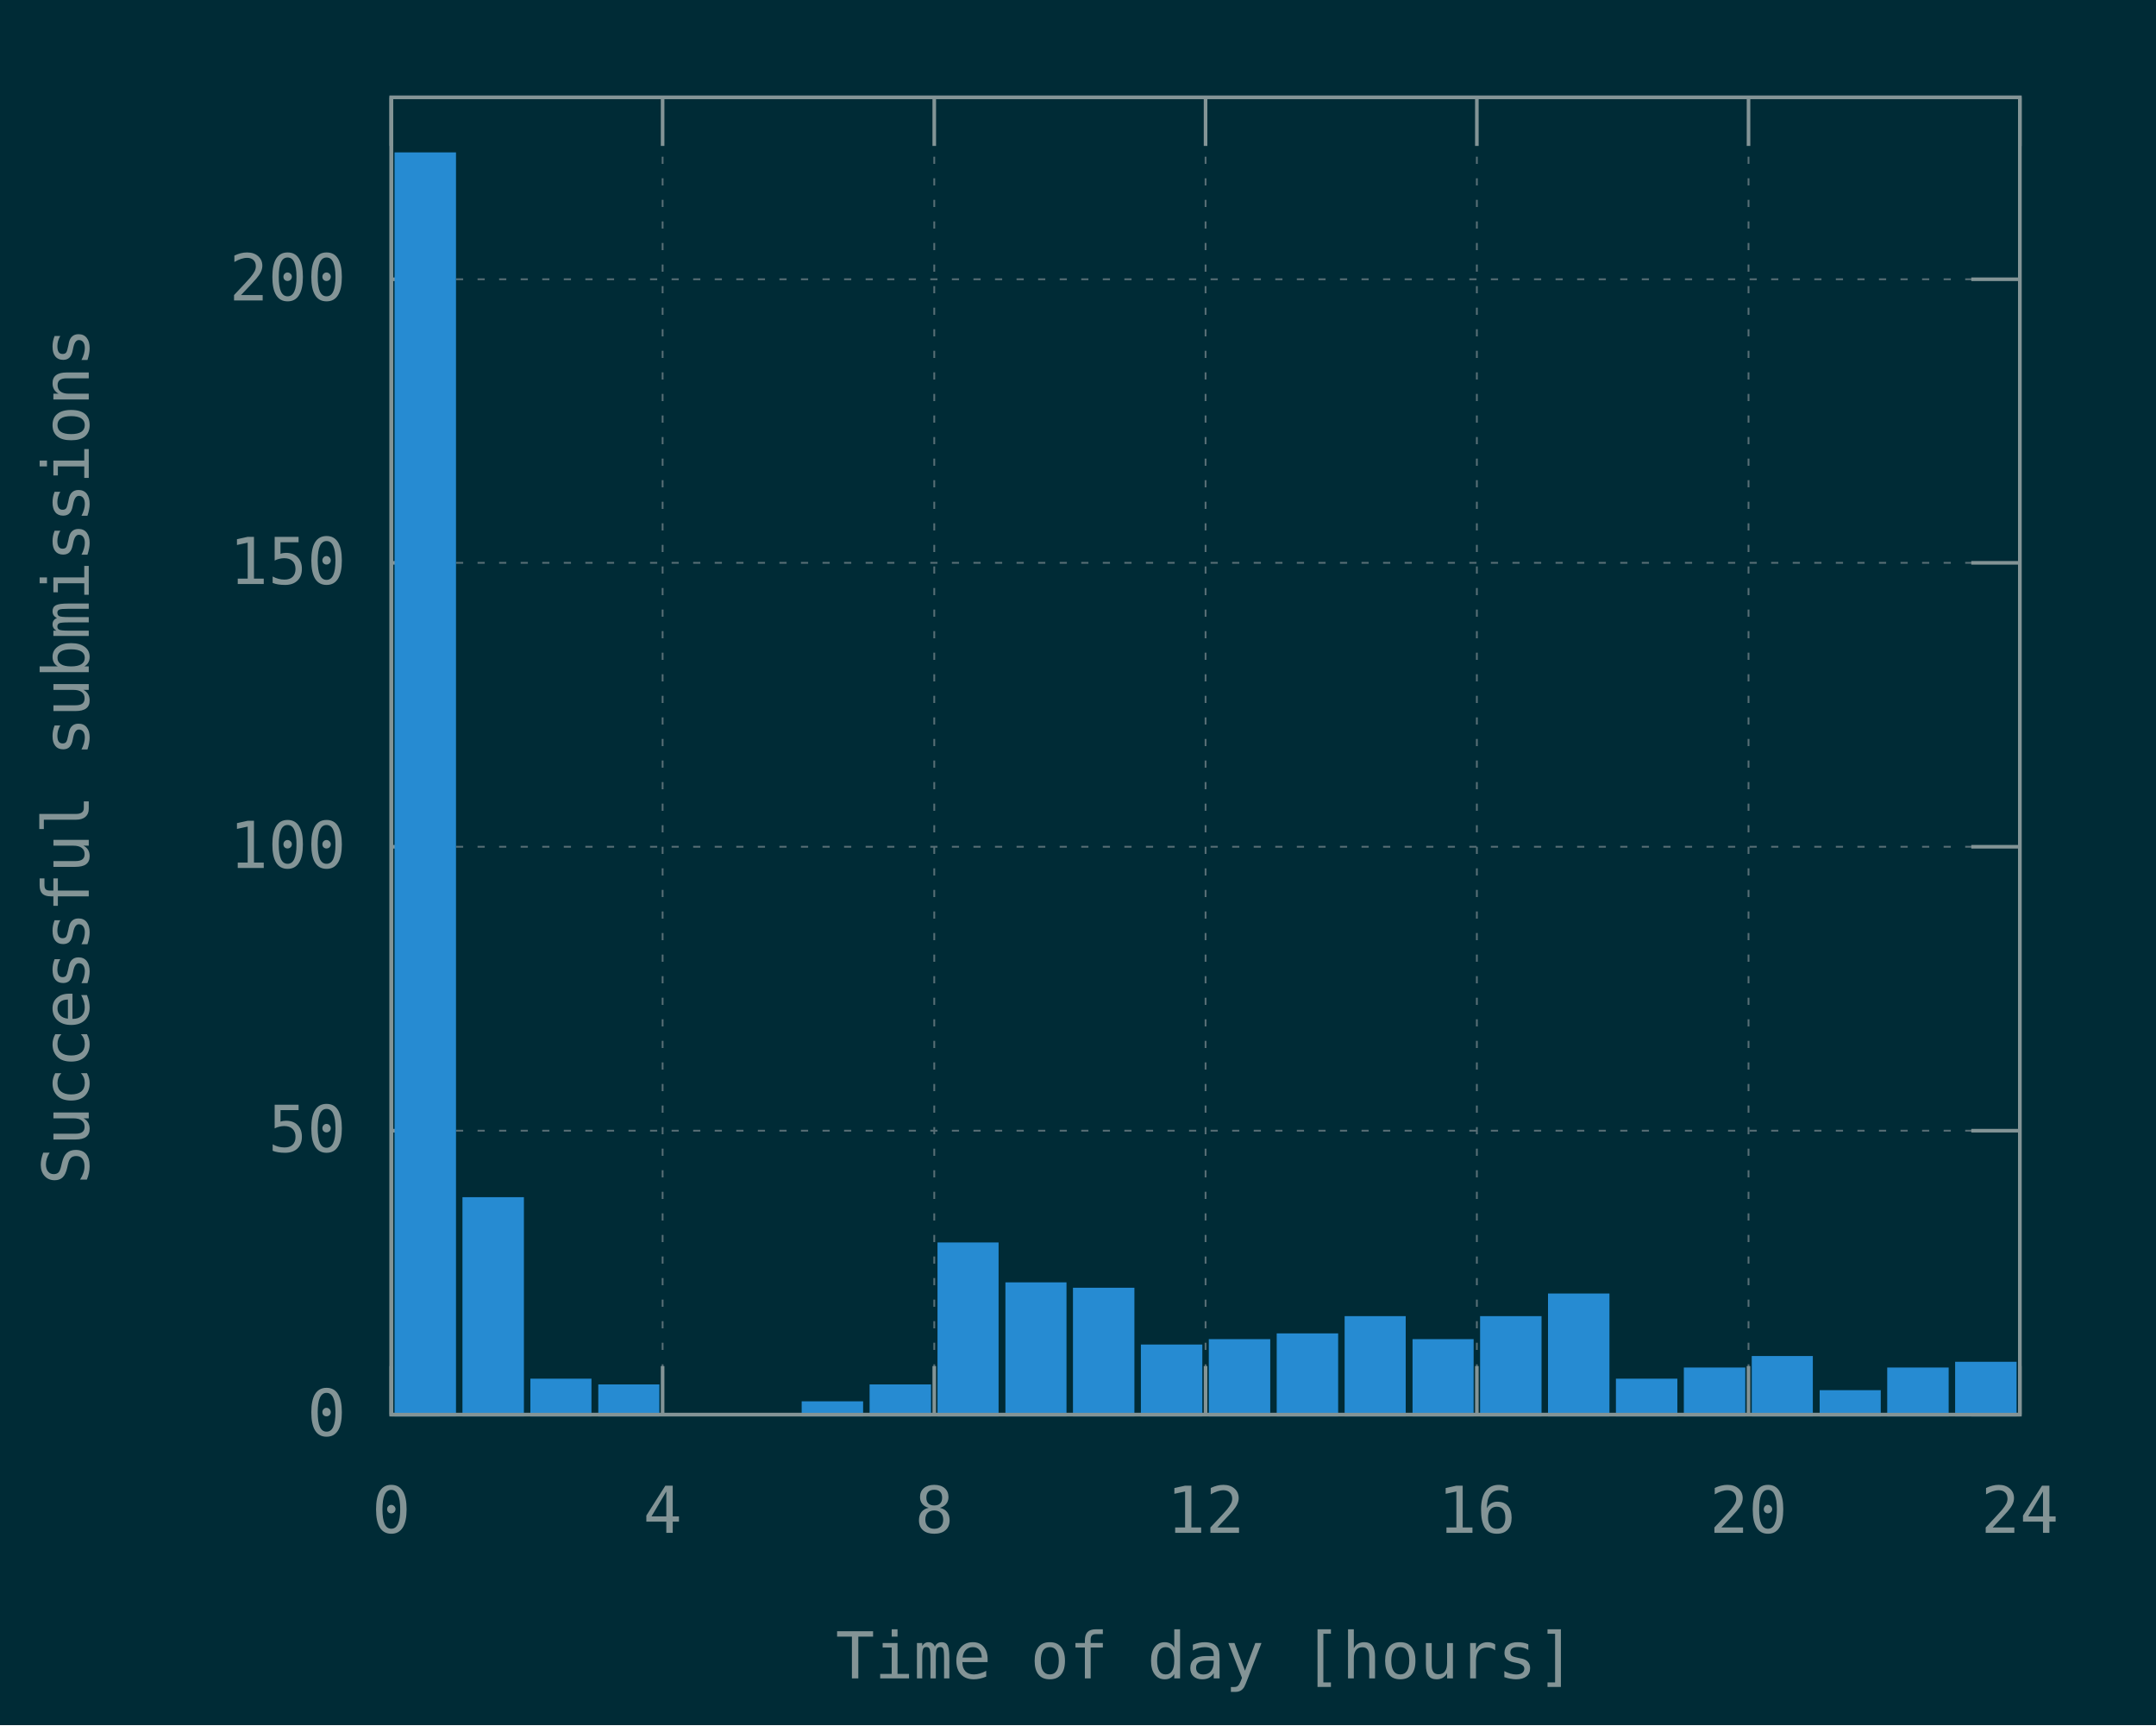
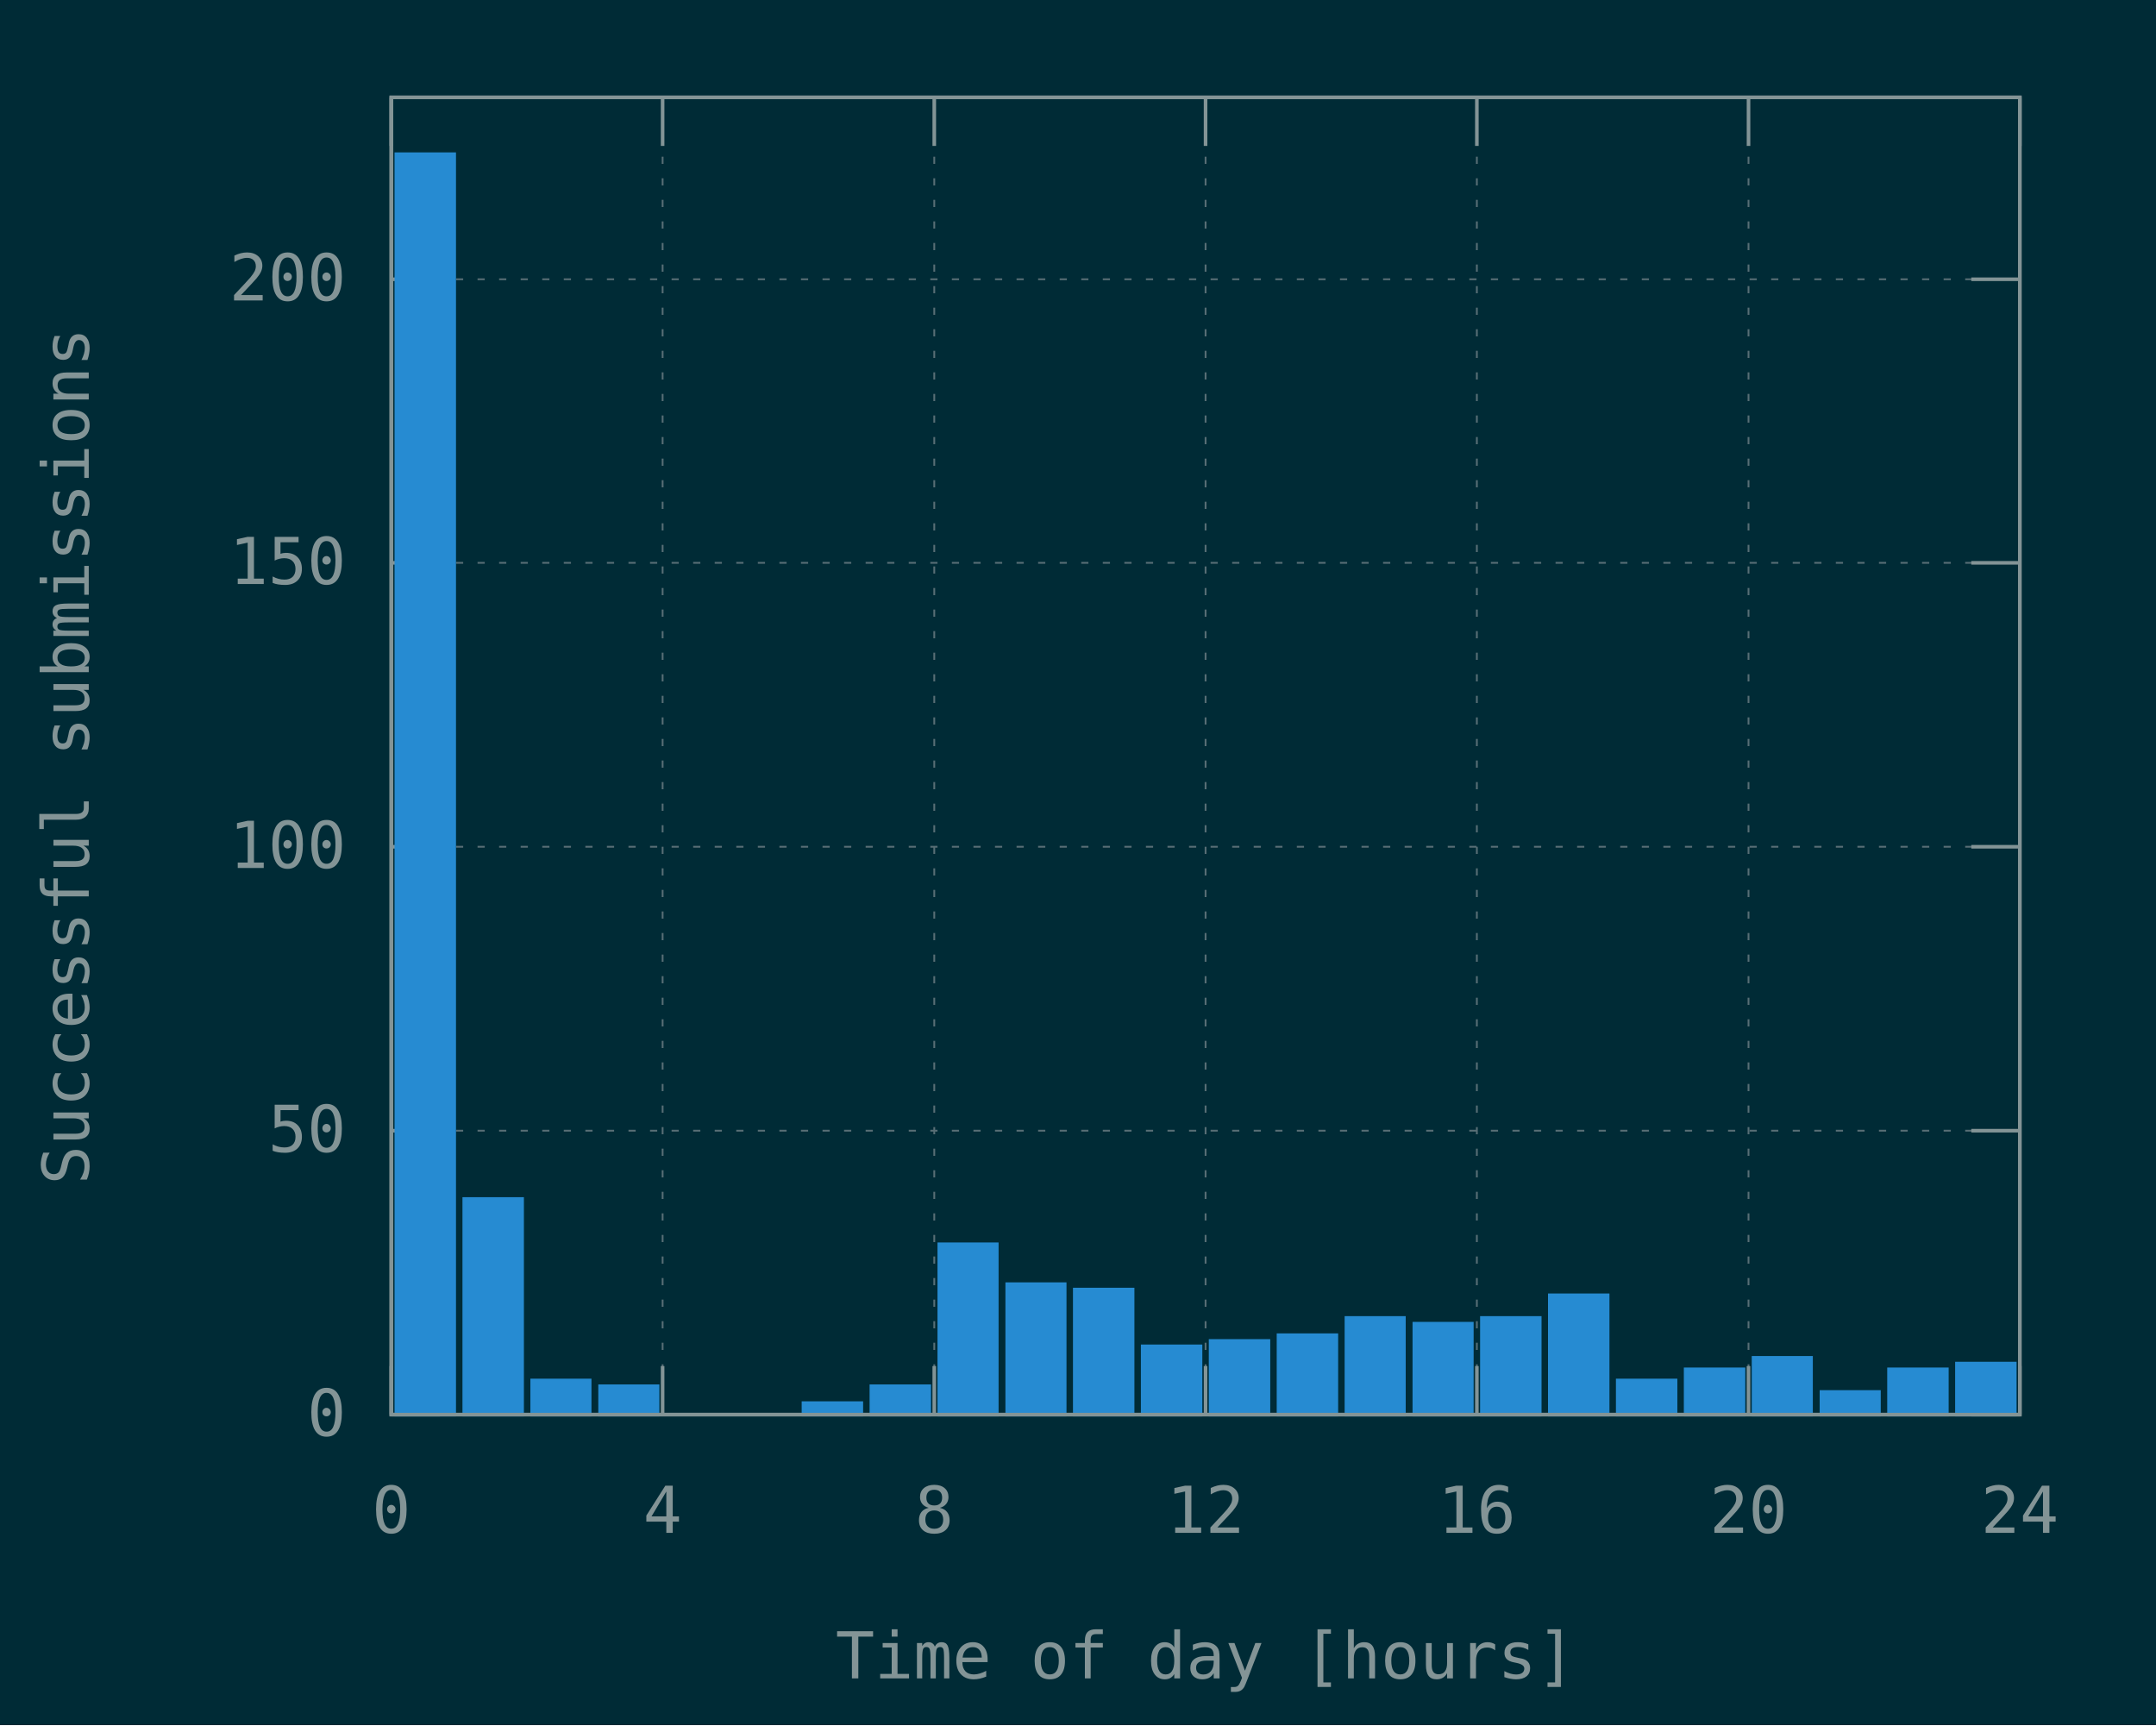
<svg xmlns="http://www.w3.org/2000/svg" xmlns:xlink="http://www.w3.org/1999/xlink" width="600" height="480" viewBox="0 0 600 480">
  <g id="gnuplot_canvas">
    <rect x="0" y="0" width="600" height="480" fill="#002b36" />
    <defs>
      <circle id="gpDot" r="0.5" stroke-width="0.5" stroke="currentColor" />
      <path id="gpPt0" stroke-width="0.148" stroke="currentColor" d="M-1,0 h2 M0,-1 v2" />
      <path id="gpPt1" stroke-width="0.148" stroke="currentColor" d="M-1,-1 L1,1 M1,-1 L-1,1" />
      <path id="gpPt2" stroke-width="0.148" stroke="currentColor" d="M-1,0 L1,0 M0,-1 L0,1 M-1,-1 L1,1 M-1,1 L1,-1" />
      <rect id="gpPt3" stroke-width="0.148" stroke="currentColor" x="-1" y="-1" width="2" height="2" />
      <rect id="gpPt4" stroke-width="0.148" stroke="currentColor" fill="currentColor" x="-1" y="-1" width="2" height="2" />
      <circle id="gpPt5" stroke-width="0.148" stroke="currentColor" cx="0" cy="0" r="1" />
      <use xlink:href="#gpPt5" id="gpPt6" fill="currentColor" stroke="none" />
      <path id="gpPt7" stroke-width="0.148" stroke="currentColor" d="M0,-1.33 L-1.33,0.67 L1.33,0.67 z" />
      <use xlink:href="#gpPt7" id="gpPt8" fill="currentColor" stroke="none" />
      <use xlink:href="#gpPt7" id="gpPt9" stroke="currentColor" transform="rotate(180)" />
      <use xlink:href="#gpPt9" id="gpPt10" fill="currentColor" stroke="none" />
      <use xlink:href="#gpPt3" id="gpPt11" stroke="currentColor" transform="rotate(45)" />
      <use xlink:href="#gpPt11" id="gpPt12" fill="currentColor" stroke="none" />
      <path id="gpPt13" stroke-width="0.148" stroke="currentColor" d="M0,1.330 L1.265,0.411 L0.782,-1.067 L-0.782,-1.076 L-1.265,0.411 z" />
      <use xlink:href="#gpPt13" id="gpPt14" fill="currentColor" stroke="none" />
      <filter id="textbox" filterUnits="objectBoundingBox" x="0" y="0" height="1" width="1">
        <feFlood flood-color="#002B36" flood-opacity="1" result="bgnd" />
        <feComposite in="SourceGraphic" in2="bgnd" operator="atop" />
      </filter>
      <filter id="greybox" filterUnits="objectBoundingBox" x="0" y="0" height="1" width="1">
        <feFlood flood-color="lightgrey" flood-opacity="1" result="grey" />
        <feComposite in="SourceGraphic" in2="grey" operator="atop" />
      </filter>
    </defs>
    <g fill="none" color="#002B36" stroke="currentColor" stroke-width="1.00" stroke-linecap="butt" stroke-linejoin="miter">
</g>
    <g fill="none" color="black" stroke="currentColor" stroke-width="1.00" stroke-linecap="butt" stroke-linejoin="miter">
</g>
    <g fill="none" color="black" stroke="rgb(131, 148, 150)" stroke-width="0.50" stroke-linecap="butt" stroke-linejoin="miter">
</g>
    <g fill="none" color="gray" stroke="currentColor" stroke-width="0.50" stroke-linecap="butt" stroke-linejoin="miter">
      <path stroke="rgb( 88, 110, 117)" stroke-dasharray="2,4" class="gridline" d="M108.9,393.6 L562.1,393.6  " />
    </g>
    <g fill="none" color="gray" stroke="rgb( 88, 110, 117)" stroke-width="1.00" stroke-linecap="butt" stroke-linejoin="miter">
</g>
    <g fill="none" color="black" stroke="currentColor" stroke-width="1.00" stroke-linecap="butt" stroke-linejoin="miter">
      <path stroke="rgb(131, 148, 150)" d="M108.9,393.6 L122.4,393.6 M562.1,393.6 L548.6,393.6  " />
      <g transform="translate(96.3,399.5)" stroke="none" fill="rgb(131,148,150)" font-family="Inconsolata" font-size="18.00" text-anchor="end">
        <text>
          <tspan font-family="Inconsolata"> 0</tspan>
        </text>
      </g>
    </g>
    <g fill="none" color="black" stroke="currentColor" stroke-width="1.00" stroke-linecap="butt" stroke-linejoin="miter">
</g>
    <g fill="none" color="black" stroke="rgb(131, 148, 150)" stroke-width="0.50" stroke-linecap="butt" stroke-linejoin="miter">
</g>
    <g fill="none" color="gray" stroke="currentColor" stroke-width="0.50" stroke-linecap="butt" stroke-linejoin="miter">
      <path stroke="rgb( 88, 110, 117)" stroke-dasharray="2,4" class="gridline" d="M108.9,314.6 L562.1,314.6  " />
    </g>
    <g fill="none" color="gray" stroke="rgb( 88, 110, 117)" stroke-width="1.00" stroke-linecap="butt" stroke-linejoin="miter">
</g>
    <g fill="none" color="black" stroke="currentColor" stroke-width="1.00" stroke-linecap="butt" stroke-linejoin="miter">
      <path stroke="rgb(131, 148, 150)" d="M108.9,314.6 L122.4,314.6 M562.1,314.6 L548.6,314.6  " />
      <g transform="translate(96.3,320.5)" stroke="none" fill="rgb(131,148,150)" font-family="Inconsolata" font-size="18.00" text-anchor="end">
        <text>
          <tspan font-family="Inconsolata"> 50</tspan>
        </text>
      </g>
    </g>
    <g fill="none" color="black" stroke="currentColor" stroke-width="1.00" stroke-linecap="butt" stroke-linejoin="miter">
</g>
    <g fill="none" color="black" stroke="rgb(131, 148, 150)" stroke-width="0.50" stroke-linecap="butt" stroke-linejoin="miter">
</g>
    <g fill="none" color="gray" stroke="currentColor" stroke-width="0.50" stroke-linecap="butt" stroke-linejoin="miter">
      <path stroke="rgb( 88, 110, 117)" stroke-dasharray="2,4" class="gridline" d="M108.9,235.6 L562.1,235.6  " />
    </g>
    <g fill="none" color="gray" stroke="rgb( 88, 110, 117)" stroke-width="1.00" stroke-linecap="butt" stroke-linejoin="miter">
</g>
    <g fill="none" color="black" stroke="currentColor" stroke-width="1.00" stroke-linecap="butt" stroke-linejoin="miter">
      <path stroke="rgb(131, 148, 150)" d="M108.9,235.6 L122.4,235.6 M562.1,235.6 L548.6,235.6  " />
      <g transform="translate(96.3,241.5)" stroke="none" fill="rgb(131,148,150)" font-family="Inconsolata" font-size="18.00" text-anchor="end">
        <text>
          <tspan font-family="Inconsolata"> 100</tspan>
        </text>
      </g>
    </g>
    <g fill="none" color="black" stroke="currentColor" stroke-width="1.00" stroke-linecap="butt" stroke-linejoin="miter">
</g>
    <g fill="none" color="black" stroke="rgb(131, 148, 150)" stroke-width="0.50" stroke-linecap="butt" stroke-linejoin="miter">
</g>
    <g fill="none" color="gray" stroke="currentColor" stroke-width="0.50" stroke-linecap="butt" stroke-linejoin="miter">
      <path stroke="rgb( 88, 110, 117)" stroke-dasharray="2,4" class="gridline" d="M108.9,156.6 L562.1,156.6  " />
    </g>
    <g fill="none" color="gray" stroke="rgb( 88, 110, 117)" stroke-width="1.00" stroke-linecap="butt" stroke-linejoin="miter">
</g>
    <g fill="none" color="black" stroke="currentColor" stroke-width="1.00" stroke-linecap="butt" stroke-linejoin="miter">
      <path stroke="rgb(131, 148, 150)" d="M108.9,156.6 L122.4,156.6 M562.1,156.6 L548.6,156.6  " />
      <g transform="translate(96.3,162.5)" stroke="none" fill="rgb(131,148,150)" font-family="Inconsolata" font-size="18.00" text-anchor="end">
        <text>
          <tspan font-family="Inconsolata"> 150</tspan>
        </text>
      </g>
    </g>
    <g fill="none" color="black" stroke="currentColor" stroke-width="1.00" stroke-linecap="butt" stroke-linejoin="miter">
</g>
    <g fill="none" color="black" stroke="rgb(131, 148, 150)" stroke-width="0.50" stroke-linecap="butt" stroke-linejoin="miter">
</g>
    <g fill="none" color="gray" stroke="currentColor" stroke-width="0.50" stroke-linecap="butt" stroke-linejoin="miter">
      <path stroke="rgb( 88, 110, 117)" stroke-dasharray="2,4" class="gridline" d="M108.9,77.7 L562.1,77.7  " />
    </g>
    <g fill="none" color="gray" stroke="rgb( 88, 110, 117)" stroke-width="1.00" stroke-linecap="butt" stroke-linejoin="miter">
</g>
    <g fill="none" color="black" stroke="currentColor" stroke-width="1.00" stroke-linecap="butt" stroke-linejoin="miter">
      <path stroke="rgb(131, 148, 150)" d="M108.9,77.7 L122.4,77.7 M562.1,77.7 L548.6,77.7  " />
      <g transform="translate(96.3,83.6)" stroke="none" fill="rgb(131,148,150)" font-family="Inconsolata" font-size="18.00" text-anchor="end">
        <text>
          <tspan font-family="Inconsolata"> 200</tspan>
        </text>
      </g>
    </g>
    <g fill="none" color="black" stroke="currentColor" stroke-width="1.00" stroke-linecap="butt" stroke-linejoin="miter">
</g>
    <g fill="none" color="black" stroke="rgb(131, 148, 150)" stroke-width="0.50" stroke-linecap="butt" stroke-linejoin="miter">
</g>
    <g fill="none" color="gray" stroke="currentColor" stroke-width="0.50" stroke-linecap="butt" stroke-linejoin="miter">
      <path stroke="rgb( 88, 110, 117)" stroke-dasharray="2,4" class="gridline" d="M108.9,393.6 L108.9,27.1  " />
    </g>
    <g fill="none" color="gray" stroke="rgb( 88, 110, 117)" stroke-width="1.00" stroke-linecap="butt" stroke-linejoin="miter">
</g>
    <g fill="none" color="black" stroke="currentColor" stroke-width="1.00" stroke-linecap="butt" stroke-linejoin="miter">
      <path stroke="rgb(131, 148, 150)" d="M108.9,393.6 L108.9,380.1 M108.9,27.1 L108.9,40.6  " />
      <g transform="translate(108.9,426.5)" stroke="none" fill="rgb(131,148,150)" font-family="Inconsolata" font-size="18.00" text-anchor="middle">
        <text>
          <tspan font-family="Inconsolata"> 0</tspan>
        </text>
      </g>
    </g>
    <g fill="none" color="black" stroke="currentColor" stroke-width="1.00" stroke-linecap="butt" stroke-linejoin="miter">
</g>
    <g fill="none" color="black" stroke="rgb(131, 148, 150)" stroke-width="0.50" stroke-linecap="butt" stroke-linejoin="miter">
</g>
    <g fill="none" color="gray" stroke="currentColor" stroke-width="0.50" stroke-linecap="butt" stroke-linejoin="miter">
      <path stroke="rgb( 88, 110, 117)" stroke-dasharray="2,4" class="gridline" d="M184.4,393.6 L184.4,27.1  " />
    </g>
    <g fill="none" color="gray" stroke="rgb( 88, 110, 117)" stroke-width="1.00" stroke-linecap="butt" stroke-linejoin="miter">
</g>
    <g fill="none" color="black" stroke="currentColor" stroke-width="1.00" stroke-linecap="butt" stroke-linejoin="miter">
      <path stroke="rgb(131, 148, 150)" d="M184.4,393.6 L184.4,380.1 M184.4,27.1 L184.4,40.6  " />
      <g transform="translate(184.4,426.5)" stroke="none" fill="rgb(131,148,150)" font-family="Inconsolata" font-size="18.00" text-anchor="middle">
        <text>
          <tspan font-family="Inconsolata"> 4</tspan>
        </text>
      </g>
    </g>
    <g fill="none" color="black" stroke="currentColor" stroke-width="1.00" stroke-linecap="butt" stroke-linejoin="miter">
</g>
    <g fill="none" color="black" stroke="rgb(131, 148, 150)" stroke-width="0.50" stroke-linecap="butt" stroke-linejoin="miter">
</g>
    <g fill="none" color="gray" stroke="currentColor" stroke-width="0.50" stroke-linecap="butt" stroke-linejoin="miter">
      <path stroke="rgb( 88, 110, 117)" stroke-dasharray="2,4" class="gridline" d="M260.0,393.6 L260.0,27.1  " />
    </g>
    <g fill="none" color="gray" stroke="rgb( 88, 110, 117)" stroke-width="1.00" stroke-linecap="butt" stroke-linejoin="miter">
</g>
    <g fill="none" color="black" stroke="currentColor" stroke-width="1.00" stroke-linecap="butt" stroke-linejoin="miter">
      <path stroke="rgb(131, 148, 150)" d="M260.0,393.6 L260.0,380.1 M260.0,27.1 L260.0,40.6  " />
      <g transform="translate(260.0,426.5)" stroke="none" fill="rgb(131,148,150)" font-family="Inconsolata" font-size="18.00" text-anchor="middle">
        <text>
          <tspan font-family="Inconsolata"> 8</tspan>
        </text>
      </g>
    </g>
    <g fill="none" color="black" stroke="currentColor" stroke-width="1.00" stroke-linecap="butt" stroke-linejoin="miter">
</g>
    <g fill="none" color="black" stroke="rgb(131, 148, 150)" stroke-width="0.50" stroke-linecap="butt" stroke-linejoin="miter">
</g>
    <g fill="none" color="gray" stroke="currentColor" stroke-width="0.50" stroke-linecap="butt" stroke-linejoin="miter">
      <path stroke="rgb( 88, 110, 117)" stroke-dasharray="2,4" class="gridline" d="M335.5,393.6 L335.5,27.1  " />
    </g>
    <g fill="none" color="gray" stroke="rgb( 88, 110, 117)" stroke-width="1.00" stroke-linecap="butt" stroke-linejoin="miter">
</g>
    <g fill="none" color="black" stroke="currentColor" stroke-width="1.00" stroke-linecap="butt" stroke-linejoin="miter">
      <path stroke="rgb(131, 148, 150)" d="M335.5,393.6 L335.5,380.1 M335.5,27.1 L335.5,40.6  " />
      <g transform="translate(335.5,426.5)" stroke="none" fill="rgb(131,148,150)" font-family="Inconsolata" font-size="18.00" text-anchor="middle">
        <text>
          <tspan font-family="Inconsolata"> 12</tspan>
        </text>
      </g>
    </g>
    <g fill="none" color="black" stroke="currentColor" stroke-width="1.00" stroke-linecap="butt" stroke-linejoin="miter">
</g>
    <g fill="none" color="black" stroke="rgb(131, 148, 150)" stroke-width="0.50" stroke-linecap="butt" stroke-linejoin="miter">
</g>
    <g fill="none" color="gray" stroke="currentColor" stroke-width="0.50" stroke-linecap="butt" stroke-linejoin="miter">
      <path stroke="rgb( 88, 110, 117)" stroke-dasharray="2,4" class="gridline" d="M411.0,393.6 L411.0,27.1  " />
    </g>
    <g fill="none" color="gray" stroke="rgb( 88, 110, 117)" stroke-width="1.00" stroke-linecap="butt" stroke-linejoin="miter">
</g>
    <g fill="none" color="black" stroke="currentColor" stroke-width="1.00" stroke-linecap="butt" stroke-linejoin="miter">
      <path stroke="rgb(131, 148, 150)" d="M411.0,393.6 L411.0,380.1 M411.0,27.1 L411.0,40.6  " />
      <g transform="translate(411.0,426.5)" stroke="none" fill="rgb(131,148,150)" font-family="Inconsolata" font-size="18.00" text-anchor="middle">
        <text>
          <tspan font-family="Inconsolata"> 16</tspan>
        </text>
      </g>
    </g>
    <g fill="none" color="black" stroke="currentColor" stroke-width="1.00" stroke-linecap="butt" stroke-linejoin="miter">
</g>
    <g fill="none" color="black" stroke="rgb(131, 148, 150)" stroke-width="0.50" stroke-linecap="butt" stroke-linejoin="miter">
</g>
    <g fill="none" color="gray" stroke="currentColor" stroke-width="0.50" stroke-linecap="butt" stroke-linejoin="miter">
      <path stroke="rgb( 88, 110, 117)" stroke-dasharray="2,4" class="gridline" d="M486.6,393.6 L486.6,40.6 L486.6,27.1  " />
    </g>
    <g fill="none" color="gray" stroke="rgb( 88, 110, 117)" stroke-width="1.00" stroke-linecap="butt" stroke-linejoin="miter">
</g>
    <g fill="none" color="black" stroke="currentColor" stroke-width="1.00" stroke-linecap="butt" stroke-linejoin="miter">
      <path stroke="rgb(131, 148, 150)" d="M486.6,393.6 L486.6,380.1 M486.6,27.1 L486.6,40.6  " />
      <g transform="translate(486.6,426.5)" stroke="none" fill="rgb(131,148,150)" font-family="Inconsolata" font-size="18.00" text-anchor="middle">
        <text>
          <tspan font-family="Inconsolata"> 20</tspan>
        </text>
      </g>
    </g>
    <g fill="none" color="black" stroke="currentColor" stroke-width="1.00" stroke-linecap="butt" stroke-linejoin="miter">
</g>
    <g fill="none" color="black" stroke="rgb(131, 148, 150)" stroke-width="0.50" stroke-linecap="butt" stroke-linejoin="miter">
</g>
    <g fill="none" color="gray" stroke="currentColor" stroke-width="0.50" stroke-linecap="butt" stroke-linejoin="miter">
      <path stroke="rgb( 88, 110, 117)" stroke-dasharray="2,4" class="gridline" d="M562.1,393.6 L562.1,27.1  " />
    </g>
    <g fill="none" color="gray" stroke="rgb( 88, 110, 117)" stroke-width="1.00" stroke-linecap="butt" stroke-linejoin="miter">
</g>
    <g fill="none" color="black" stroke="currentColor" stroke-width="1.00" stroke-linecap="butt" stroke-linejoin="miter">
      <path stroke="rgb(131, 148, 150)" d="M562.1,393.6 L562.1,380.1 M562.1,27.1 L562.1,40.6  " />
      <g transform="translate(562.1,426.5)" stroke="none" fill="rgb(131,148,150)" font-family="Inconsolata" font-size="18.00" text-anchor="middle">
        <text>
          <tspan font-family="Inconsolata"> 24</tspan>
        </text>
      </g>
    </g>
    <g fill="none" color="black" stroke="currentColor" stroke-width="1.00" stroke-linecap="butt" stroke-linejoin="miter">
</g>
    <g fill="none" color="black" stroke="currentColor" stroke-width="1.00" stroke-linecap="butt" stroke-linejoin="miter">
      <path stroke="rgb(131, 148, 150)" d="M108.9,27.1 L108.9,393.6 L562.1,393.6 L562.1,27.1 L108.9,27.1 Z  " />
    </g>
    <g fill="none" color="black" stroke="currentColor" stroke-width="1.00" stroke-linecap="butt" stroke-linejoin="miter">
      <g transform="translate(24.7,210.4) rotate(270)" stroke="none" fill="rgb(131,148,150)" font-family="Inconsolata" font-size="18.00" text-anchor="middle">
        <text>
          <tspan font-family="Inconsolata">Successful submissions</tspan>
        </text>
      </g>
    </g>
    <g fill="none" color="black" stroke="currentColor" stroke-width="1.00" stroke-linecap="butt" stroke-linejoin="miter">
      <g transform="translate(335.5,467.0)" stroke="none" fill="rgb(131,148,150)" font-family="Inconsolata" font-size="18.00" text-anchor="middle">
        <text>
          <tspan font-family="Inconsolata">Time of day [hours]</tspan>
        </text>
      </g>
    </g>
    <g fill="none" color="black" stroke="currentColor" stroke-width="1.00" stroke-linecap="butt" stroke-linejoin="miter">
</g>
    <g id="gnuplot_plot_1">
      <g fill="none" color="black" stroke="currentColor" stroke-width="1.00" stroke-linecap="butt" stroke-linejoin="miter">
        <g stroke="none" shape-rendering="crispEdges">
          <polygon fill="rgb( 38, 139, 210)" points="110.3,393.6 126.5,393.6 126.5,42.8 110.3,42.8 " />
        </g>
        <path stroke="rgb( 38, 139, 210)" d="M110.3,393.6 L110.3,42.9 L126.4,42.9 L126.4,393.6 L110.3,393.6 Z  " />
        <g stroke="none" shape-rendering="crispEdges">
          <polygon fill="rgb( 38, 139, 210)" points="129.2,393.6 145.4,393.6 145.4,333.5 129.2,333.5 " />
        </g>
        <path stroke="rgb( 38, 139, 210)" d="M129.2,393.6 L129.2,333.6 L145.3,333.6 L145.3,393.6 L129.2,393.6 Z  " />
        <g stroke="none" shape-rendering="crispEdges">
          <polygon fill="rgb( 38, 139, 210)" points="148.1,393.6 164.2,393.6 164.2,384.0 148.1,384.0 " />
        </g>
        <path stroke="rgb( 38, 139, 210)" d="M148.1,393.6 L148.1,384.1 L164.1,384.1 L164.1,393.6 L148.1,393.6 Z  " />
        <g stroke="none" shape-rendering="crispEdges">
          <polygon fill="rgb( 38, 139, 210)" points="167.0,393.6 183.1,393.6 183.1,385.6 167.0,385.6 " />
        </g>
        <path stroke="rgb( 38, 139, 210)" d="M167.0,393.6 L167.0,385.7 L183.0,385.7 L183.0,393.6 L167.0,393.6 Z  " />
        <g stroke="none" shape-rendering="crispEdges">
          <polygon fill="rgb( 38, 139, 210)" points="223.6,393.6 239.8,393.6 239.8,390.3 223.6,390.3 " />
        </g>
        <path stroke="rgb( 38, 139, 210)" d="M223.6,393.6 L223.6,390.4 L239.7,390.4 L239.7,393.6 L223.6,393.6 Z  " />
        <g stroke="none" shape-rendering="crispEdges">
          <polygon fill="rgb( 38, 139, 210)" points="242.5,393.6 258.7,393.6 258.7,385.6 242.5,385.6 " />
        </g>
        <path stroke="rgb( 38, 139, 210)" d="M242.5,393.6 L242.5,385.7 L258.6,385.7 L258.6,393.6 L242.5,393.6 Z  " />
        <g stroke="none" shape-rendering="crispEdges">
          <polygon fill="rgb( 38, 139, 210)" points="261.4,393.6 277.5,393.6 277.5,346.1 261.4,346.1 " />
        </g>
        <path stroke="rgb( 38, 139, 210)" d="M261.4,393.6 L261.4,346.2 L277.4,346.2 L277.4,393.6 L261.4,393.6 Z  " />
        <g stroke="none" shape-rendering="crispEdges">
          <polygon fill="rgb( 38, 139, 210)" points="280.3,393.6 296.4,393.6 296.4,357.2 280.3,357.2 " />
        </g>
        <path stroke="rgb( 38, 139, 210)" d="M280.3,393.6 L280.3,357.3 L296.3,357.3 L296.3,393.6 L280.3,393.6 Z  " />
        <g stroke="none" shape-rendering="crispEdges">
          <polygon fill="rgb( 38, 139, 210)" points="299.1,393.6 315.3,393.6 315.3,358.7 299.1,358.7 " />
        </g>
        <path stroke="rgb( 38, 139, 210)" d="M299.1,393.6 L299.1,358.8 L315.2,358.8 L315.2,393.6 L299.1,393.6 Z  " />
        <g stroke="none" shape-rendering="crispEdges">
          <polygon fill="rgb( 38, 139, 210)" points="318.0,393.6 334.2,393.6 334.2,374.5 318.0,374.5 " />
        </g>
        <path stroke="rgb( 38, 139, 210)" d="M318.0,393.6 L318.0,374.6 L334.1,374.6 L334.1,393.6 L318.0,393.6 Z  " />
        <g stroke="none" shape-rendering="crispEdges">
          <polygon fill="rgb( 38, 139, 210)" points="336.9,393.6 353.1,393.6 353.1,373.0 336.9,373.0 " />
        </g>
        <path stroke="rgb( 38, 139, 210)" d="M336.9,393.6 L336.9,373.1 L353.0,373.1 L353.0,393.6 L336.9,393.6 Z  " />
        <g stroke="none" shape-rendering="crispEdges">
          <polygon fill="rgb( 38, 139, 210)" points="355.8,393.6 372.0,393.6 372.0,371.4 355.8,371.4 " />
        </g>
        <path stroke="rgb( 38, 139, 210)" d="M355.8,393.6 L355.8,371.5 L371.9,371.5 L371.9,393.6 L355.8,393.6 Z  " />
        <g stroke="none" shape-rendering="crispEdges">
          <polygon fill="rgb( 38, 139, 210)" points="374.7,393.6 390.8,393.6 390.8,366.6 374.7,366.6 " />
        </g>
        <path stroke="rgb( 38, 139, 210)" d="M374.7,393.6 L374.7,366.7 L390.7,366.7 L390.7,393.6 L374.7,393.6 Z  " />
        <g stroke="none" shape-rendering="crispEdges">
-           <polygon fill="rgb( 38, 139, 210)" points="393.6,393.6 409.7,393.6 409.7,373.0 393.6,373.0 " />
-         </g>
-         <path stroke="rgb( 38, 139, 210)" d="M393.6,393.6 L393.6,373.1 L409.6,373.1 L409.6,393.6 L393.6,393.6 Z  " />
+           <polygon fill="rgb( 38, 139, 210)" points="393.6,393.6 409.7,393.6 409.7,368.2 393.6,368.2 " />
+         </g>
+         <path stroke="rgb( 38, 139, 210)" d="M393.6,393.6 L393.6,368.3 L409.6,368.3 L409.6,393.6 L393.6,393.6 Z  " />
        <g stroke="none" shape-rendering="crispEdges">
          <polygon fill="rgb( 38, 139, 210)" points="412.4,393.6 428.6,393.6 428.6,366.6 412.4,366.6 " />
        </g>
        <path stroke="rgb( 38, 139, 210)" d="M412.4,393.6 L412.4,366.7 L428.5,366.7 L428.5,393.6 L412.4,393.6 Z  " />
        <g stroke="none" shape-rendering="crispEdges">
          <polygon fill="rgb( 38, 139, 210)" points="431.3,393.6 447.5,393.6 447.5,360.3 431.3,360.3 " />
        </g>
        <path stroke="rgb( 38, 139, 210)" d="M431.3,393.6 L431.3,360.4 L447.4,360.4 L447.4,393.6 L431.3,393.6 Z  " />
        <g stroke="none" shape-rendering="crispEdges">
          <polygon fill="rgb( 38, 139, 210)" points="450.2,393.6 466.4,393.6 466.4,384.0 450.2,384.0 " />
        </g>
        <path stroke="rgb( 38, 139, 210)" d="M450.2,393.6 L450.2,384.1 L466.3,384.1 L466.3,393.6 L450.2,393.6 Z  " />
        <g stroke="none" shape-rendering="crispEdges">
          <polygon fill="rgb( 38, 139, 210)" points="469.1,393.6 485.3,393.6 485.3,380.9 469.1,380.9 " />
        </g>
        <path stroke="rgb( 38, 139, 210)" d="M469.1,393.6 L469.1,381.0 L485.2,381.0 L485.2,393.6 L469.1,393.6 Z  " />
        <g stroke="none" shape-rendering="crispEdges">
          <polygon fill="rgb( 38, 139, 210)" points="488.0,393.6 504.1,393.6 504.1,377.7 488.0,377.7 " />
        </g>
        <path stroke="rgb( 38, 139, 210)" d="M488.0,393.6 L488.0,377.8 L504.0,377.8 L504.0,393.6 L488.0,393.6 Z  " />
        <g stroke="none" shape-rendering="crispEdges">
          <polygon fill="rgb( 38, 139, 210)" points="506.9,393.6 523.0,393.6 523.0,387.2 506.9,387.2 " />
        </g>
        <path stroke="rgb( 38, 139, 210)" d="M506.9,393.6 L506.9,387.3 L522.9,387.3 L522.9,393.6 L506.9,393.6 Z  " />
        <g stroke="none" shape-rendering="crispEdges">
          <polygon fill="rgb( 38, 139, 210)" points="525.7,393.6 541.9,393.6 541.9,380.9 525.7,380.9 " />
        </g>
        <path stroke="rgb( 38, 139, 210)" d="M525.7,393.6 L525.7,381.0 L541.8,381.0 L541.8,393.6 L525.7,393.6 Z  " />
        <g stroke="none" shape-rendering="crispEdges">
          <polygon fill="rgb( 38, 139, 210)" points="544.6,393.6 560.8,393.6 560.8,379.3 544.6,379.3 " />
        </g>
        <path stroke="rgb( 38, 139, 210)" d="M544.6,393.6 L544.6,379.4 L560.7,379.4 L560.7,393.6 L544.6,393.6 Z  " />
      </g>
    </g>
    <g fill="none" color="#002B36" stroke="rgb( 38, 139, 210)" stroke-width="2.00" stroke-linecap="butt" stroke-linejoin="miter">
</g>
    <g fill="none" color="black" stroke="currentColor" stroke-width="2.00" stroke-linecap="butt" stroke-linejoin="miter">
</g>
    <g fill="none" color="black" stroke="black" stroke-width="1.00" stroke-linecap="butt" stroke-linejoin="miter">
</g>
    <g fill="none" color="black" stroke="currentColor" stroke-width="1.00" stroke-linecap="butt" stroke-linejoin="miter">
      <path stroke="rgb(131, 148, 150)" d="M108.9,27.1 L108.9,393.6 L562.1,393.6 L562.1,27.1 L108.9,27.1 Z  " />
    </g>
    <g fill="none" color="black" stroke="currentColor" stroke-width="1.00" stroke-linecap="butt" stroke-linejoin="miter">
</g>
  </g>
</svg>
